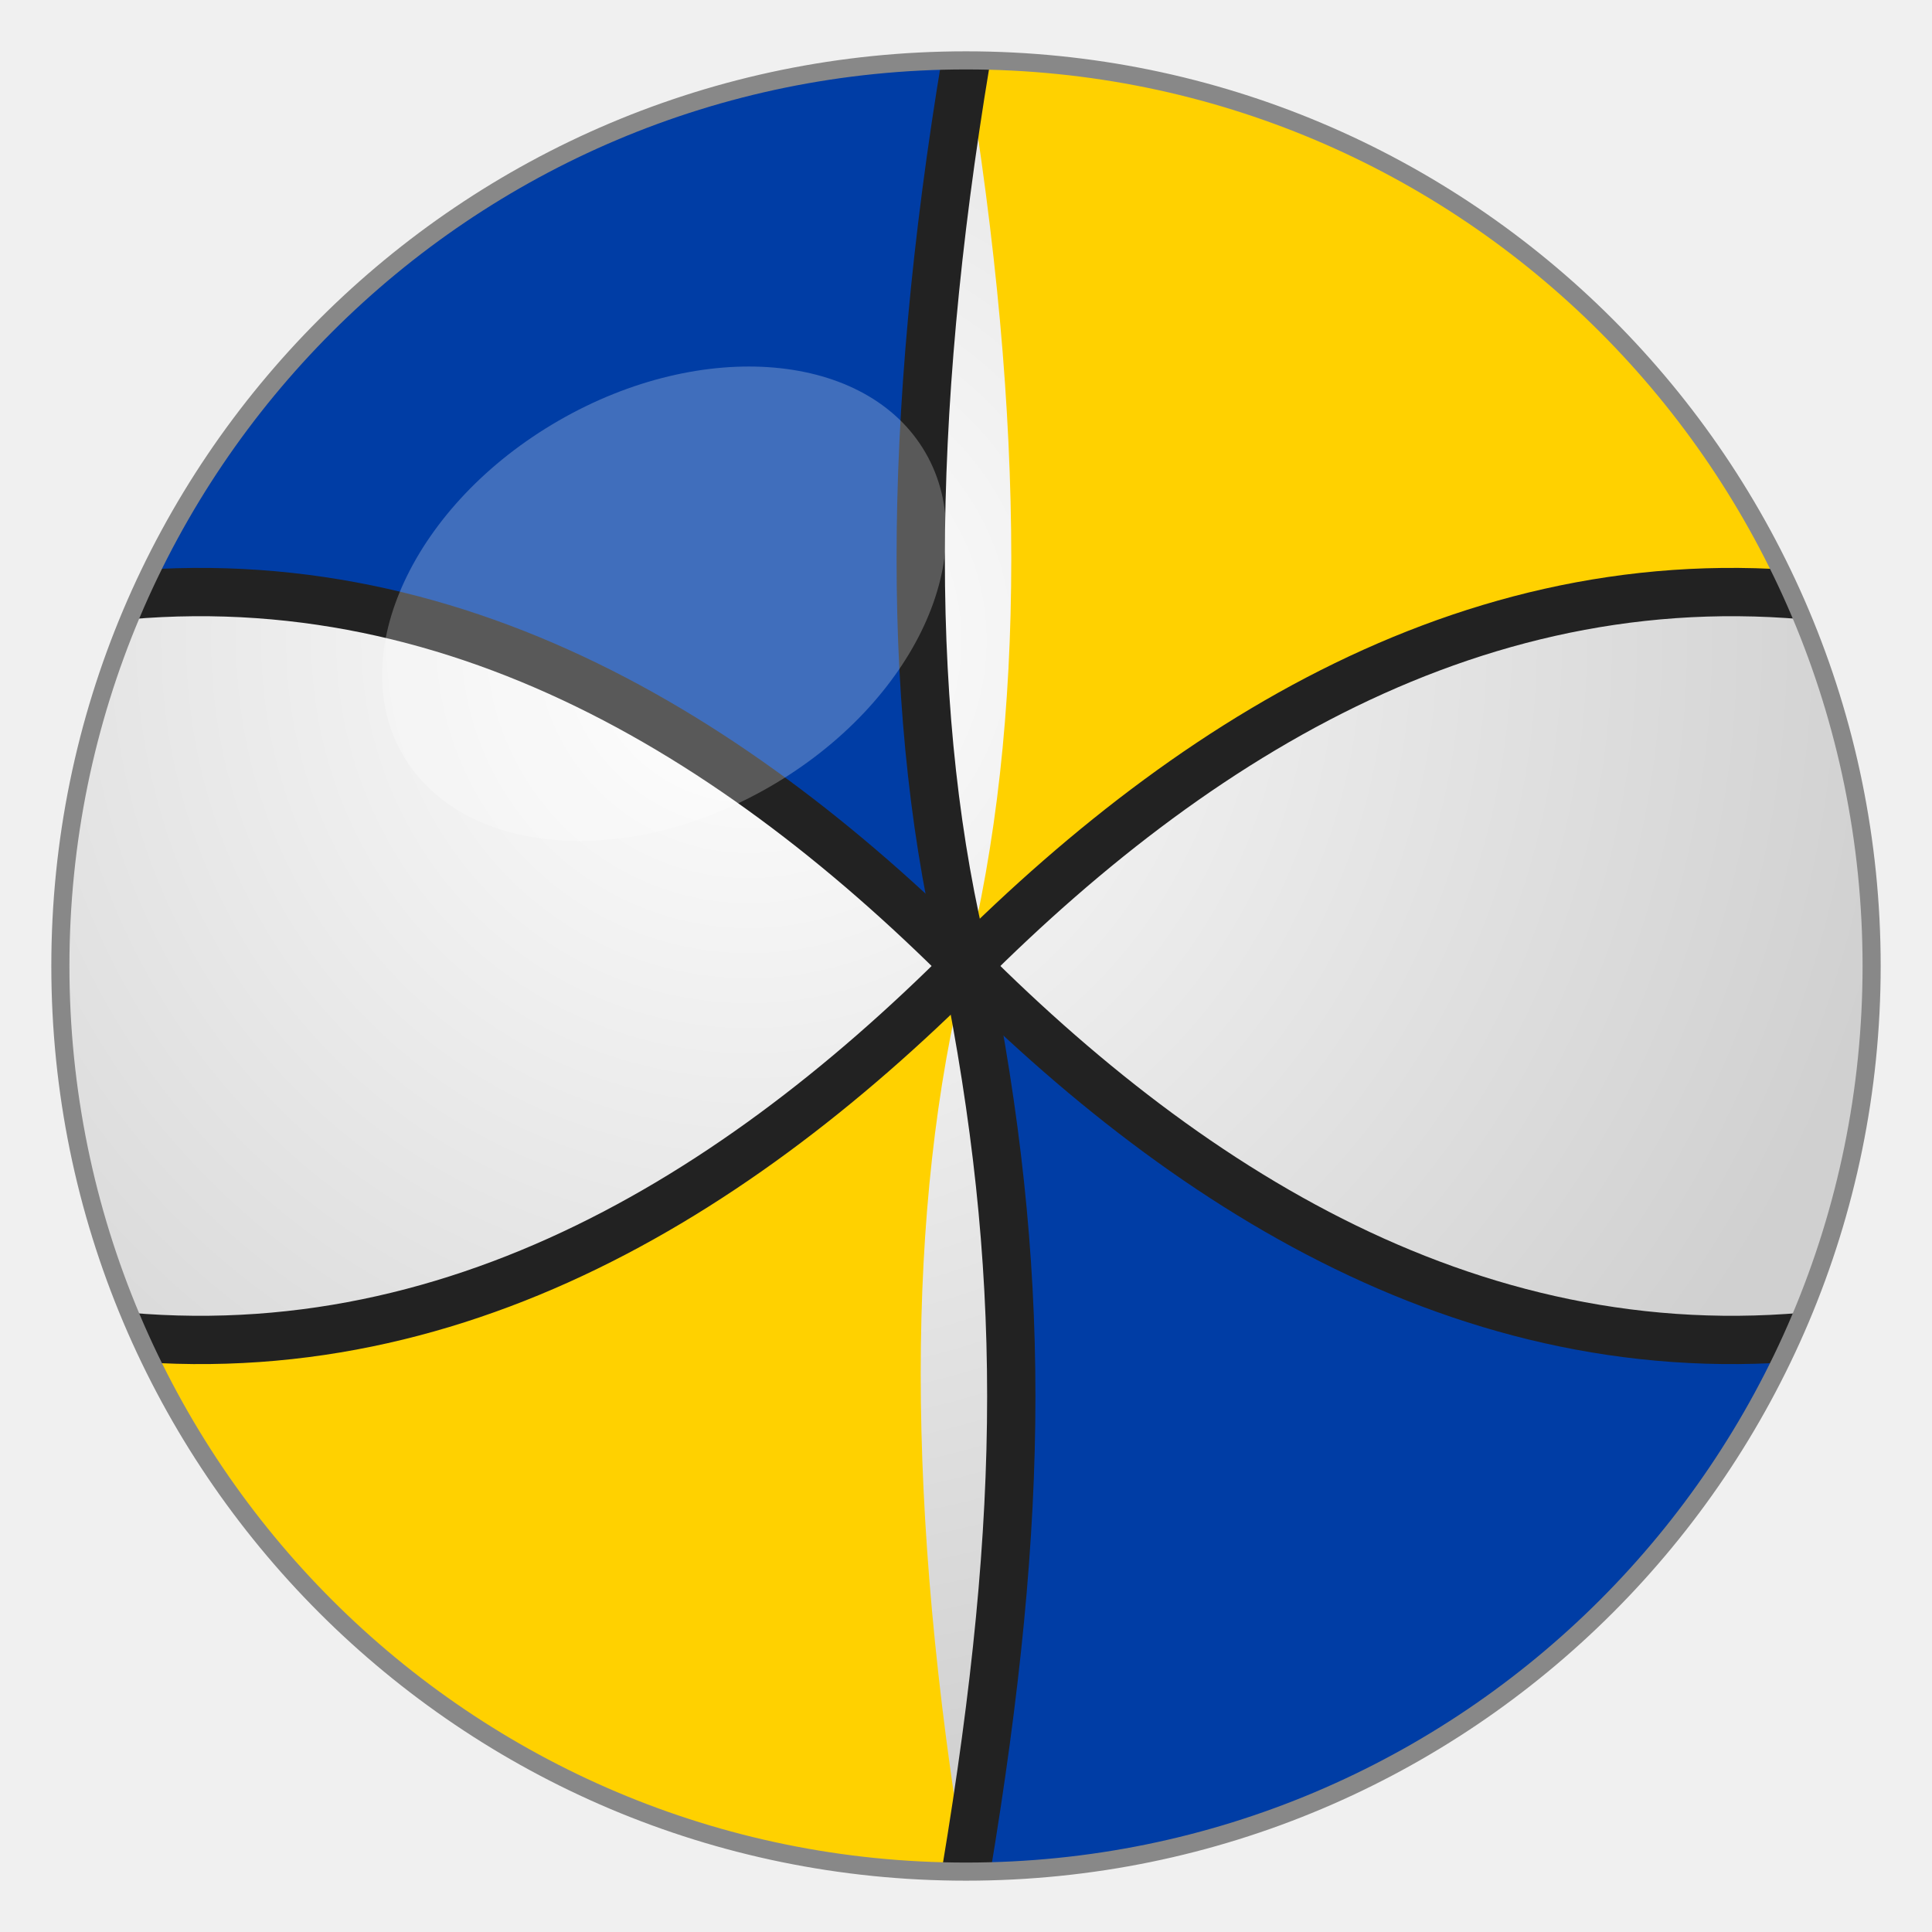
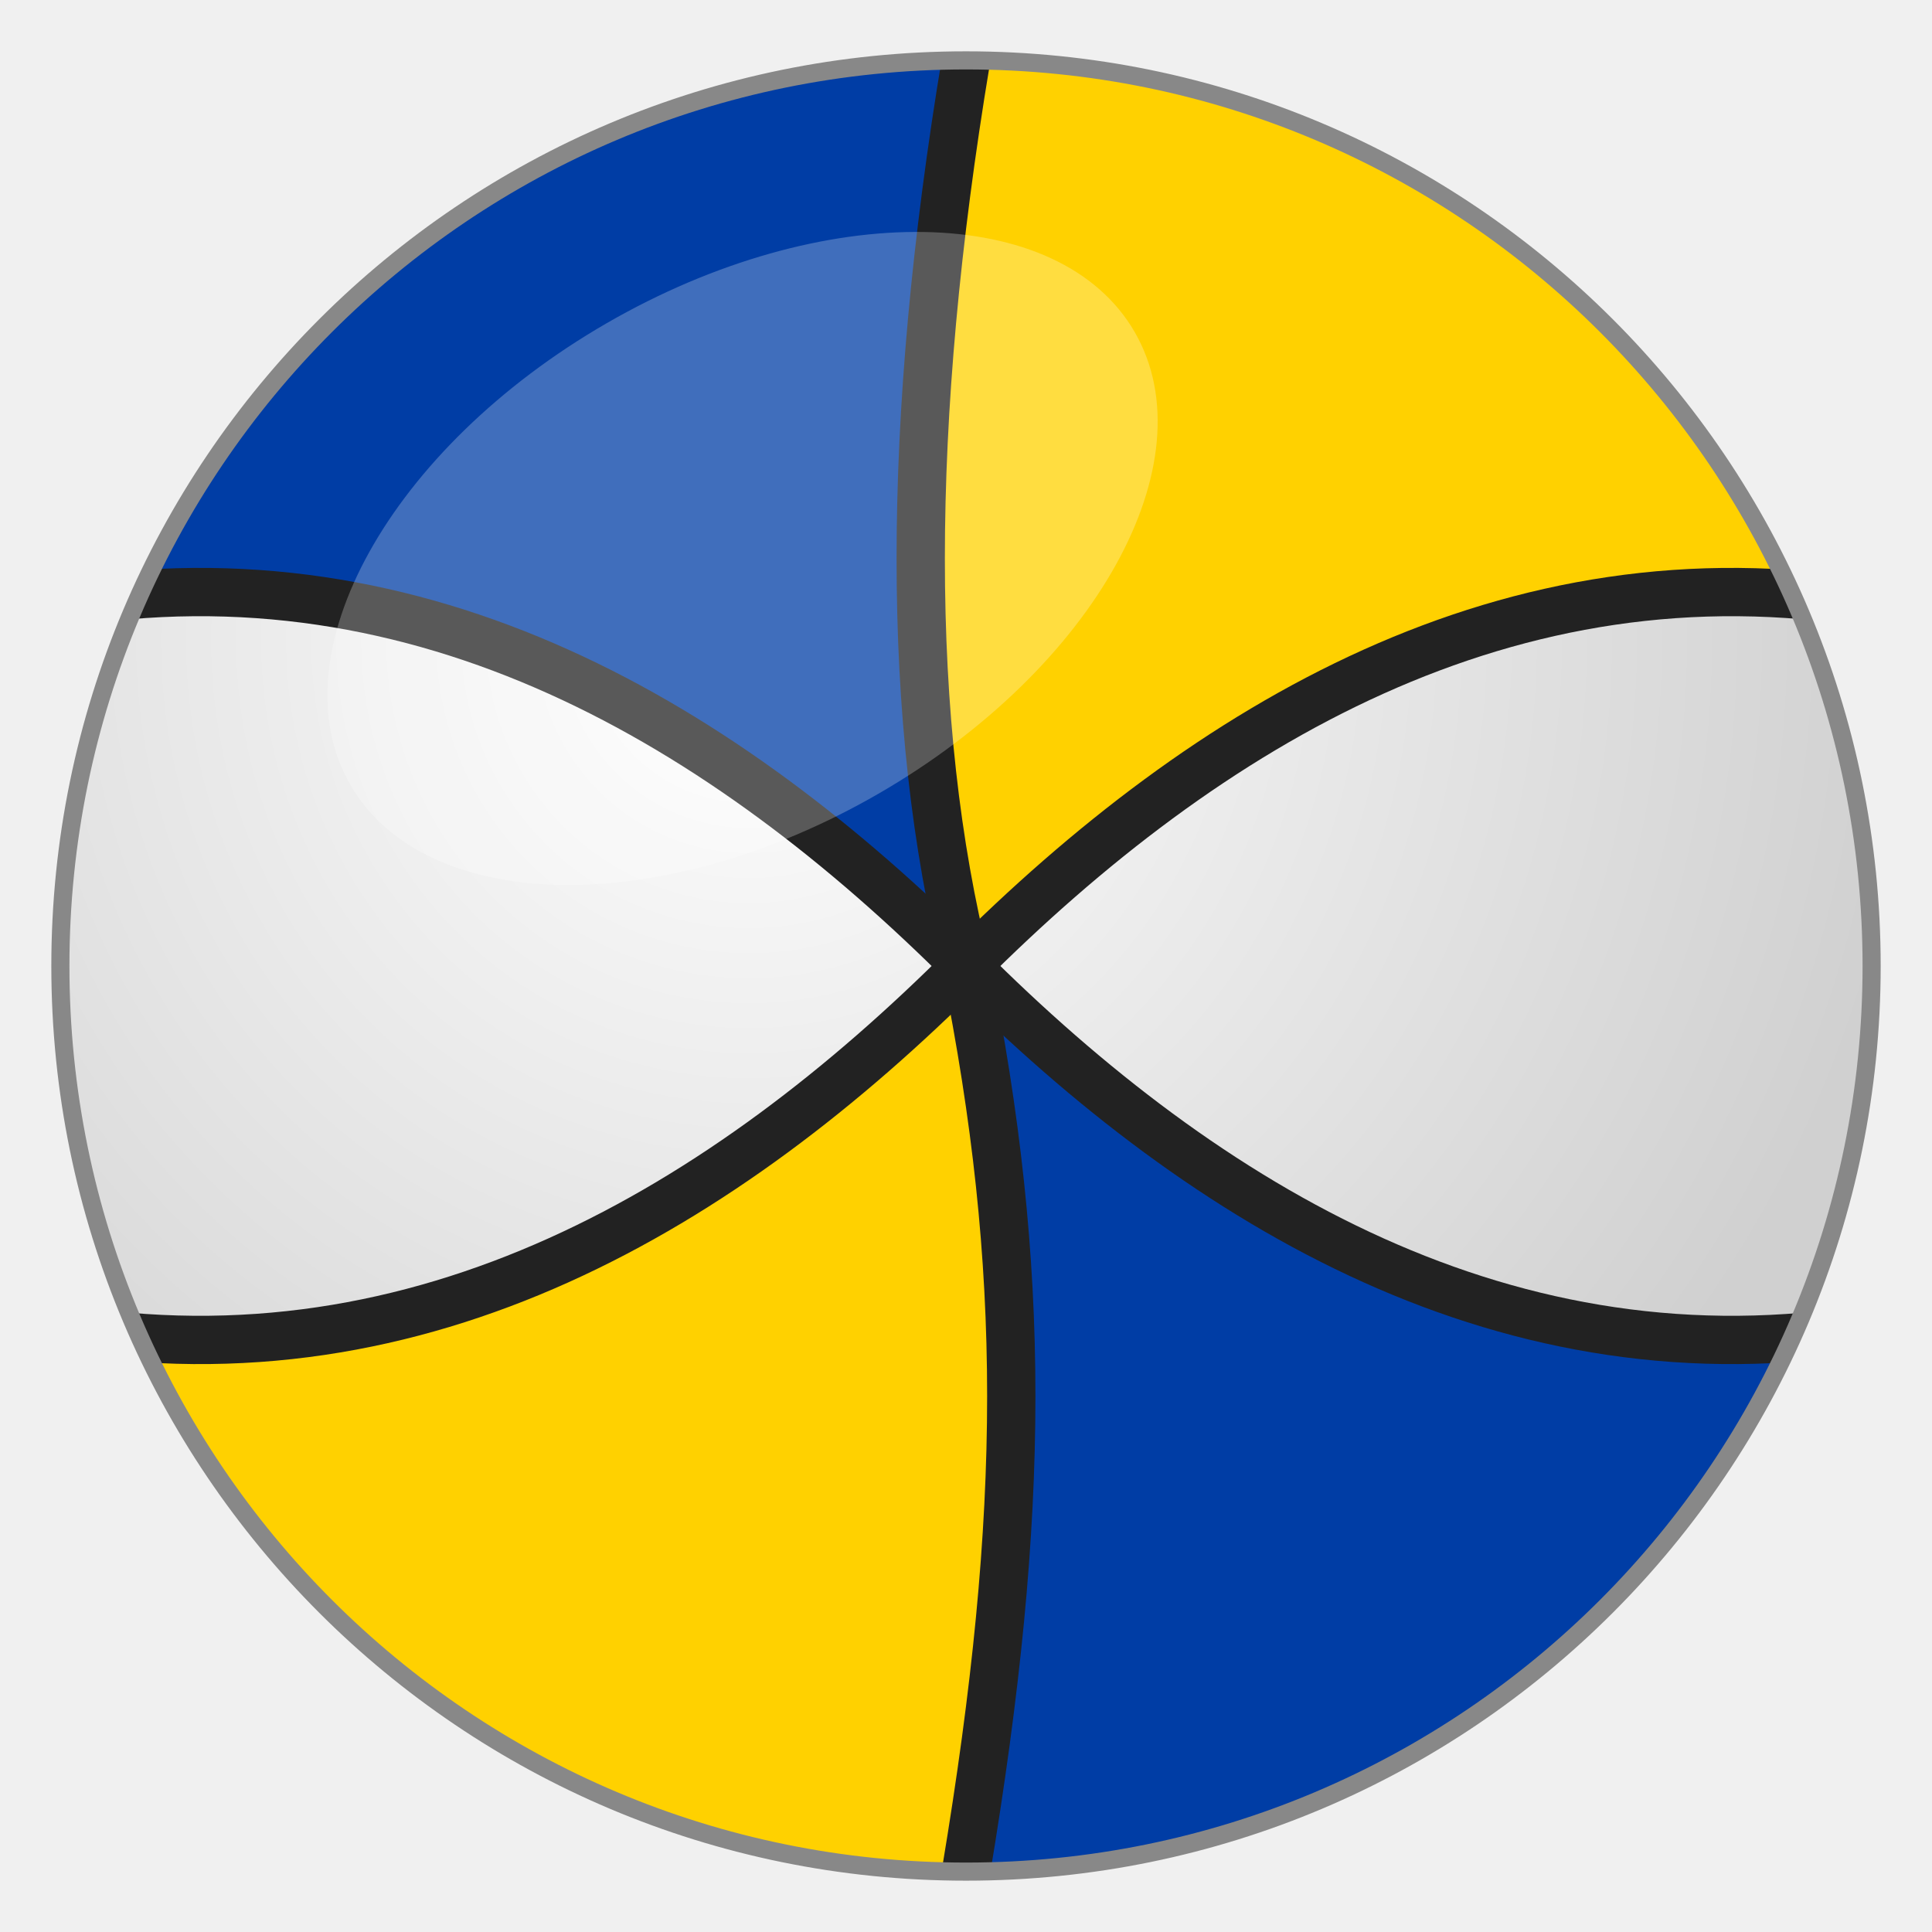
<svg xmlns="http://www.w3.org/2000/svg" viewBox="0 0 64 64" width="64" height="64">
  <defs>
    <radialGradient id="bg" cx="38%" cy="32%" r="65%">
      <stop offset="0%" stop-color="#ffffff" />
      <stop offset="100%" stop-color="#d0d0d0" />
    </radialGradient>
    <clipPath id="ball">
      <circle cx="32" cy="32" r="30" />
    </clipPath>
  </defs>
  <circle cx="32" cy="32" r="30" fill="url(#bg)" />
  <g clip-path="url(#ball)">
    <path d="M32 2 C30 14, 30 24, 32 32 C24 24, 14 18, 2 20 L2 2 Z" fill="#003DA5" />
    <path d="M32 62 C34 50, 34 40, 32 32 C40 40, 50 46, 62 44 L62 62 Z" fill="#003DA5" />
-     <path d="M32 2 C34 14, 34 24, 32 32 C40 24, 50 18, 62 20 L62 2 Z" fill="#FFD100" />
-     <path d="M32 62 C30 50, 30 40, 32 32 C24 40, 14 46, 2 44 L2 62 Z" fill="#FFD100" />
+     <path d="M32 2 C30 14, 30 24, 32 32 C40 24, 50 18, 62 20 L62 2 Z" fill="#FFD100" />
+     <path d="M32 62 C34 50, 34 40, 32 32 C24 40, 14 46, 2 44 L2 62 Z" fill="#FFD100" />
    <g fill="none" stroke="#222" stroke-width="1.6" stroke-linecap="round">
      <path d="M32 2 C30 14, 30 24, 32 32 C34 42, 34 50, 32 62" />
      <path d="M2 20 C14 18, 24 24, 32 32 C40 40, 50 46, 62 44" />
      <path d="M62 20 C50 18, 40 24, 32 32 C24 40, 14 46, 2 44" />
    </g>
  </g>
  <circle cx="32" cy="32" r="30" fill="none" stroke="#888" stroke-width="0.6" />
-   <ellipse cx="22" cy="20" rx="10" ry="7" fill="white" fill-opacity="0.25" transform="rotate(-30, 22, 20)" />
+   <ellipse cx="25" cy="20" rx="15" ry="9" fill="white" fill-opacity="0.25" transform="rotate(-30, 22, 20)" />
</svg>
